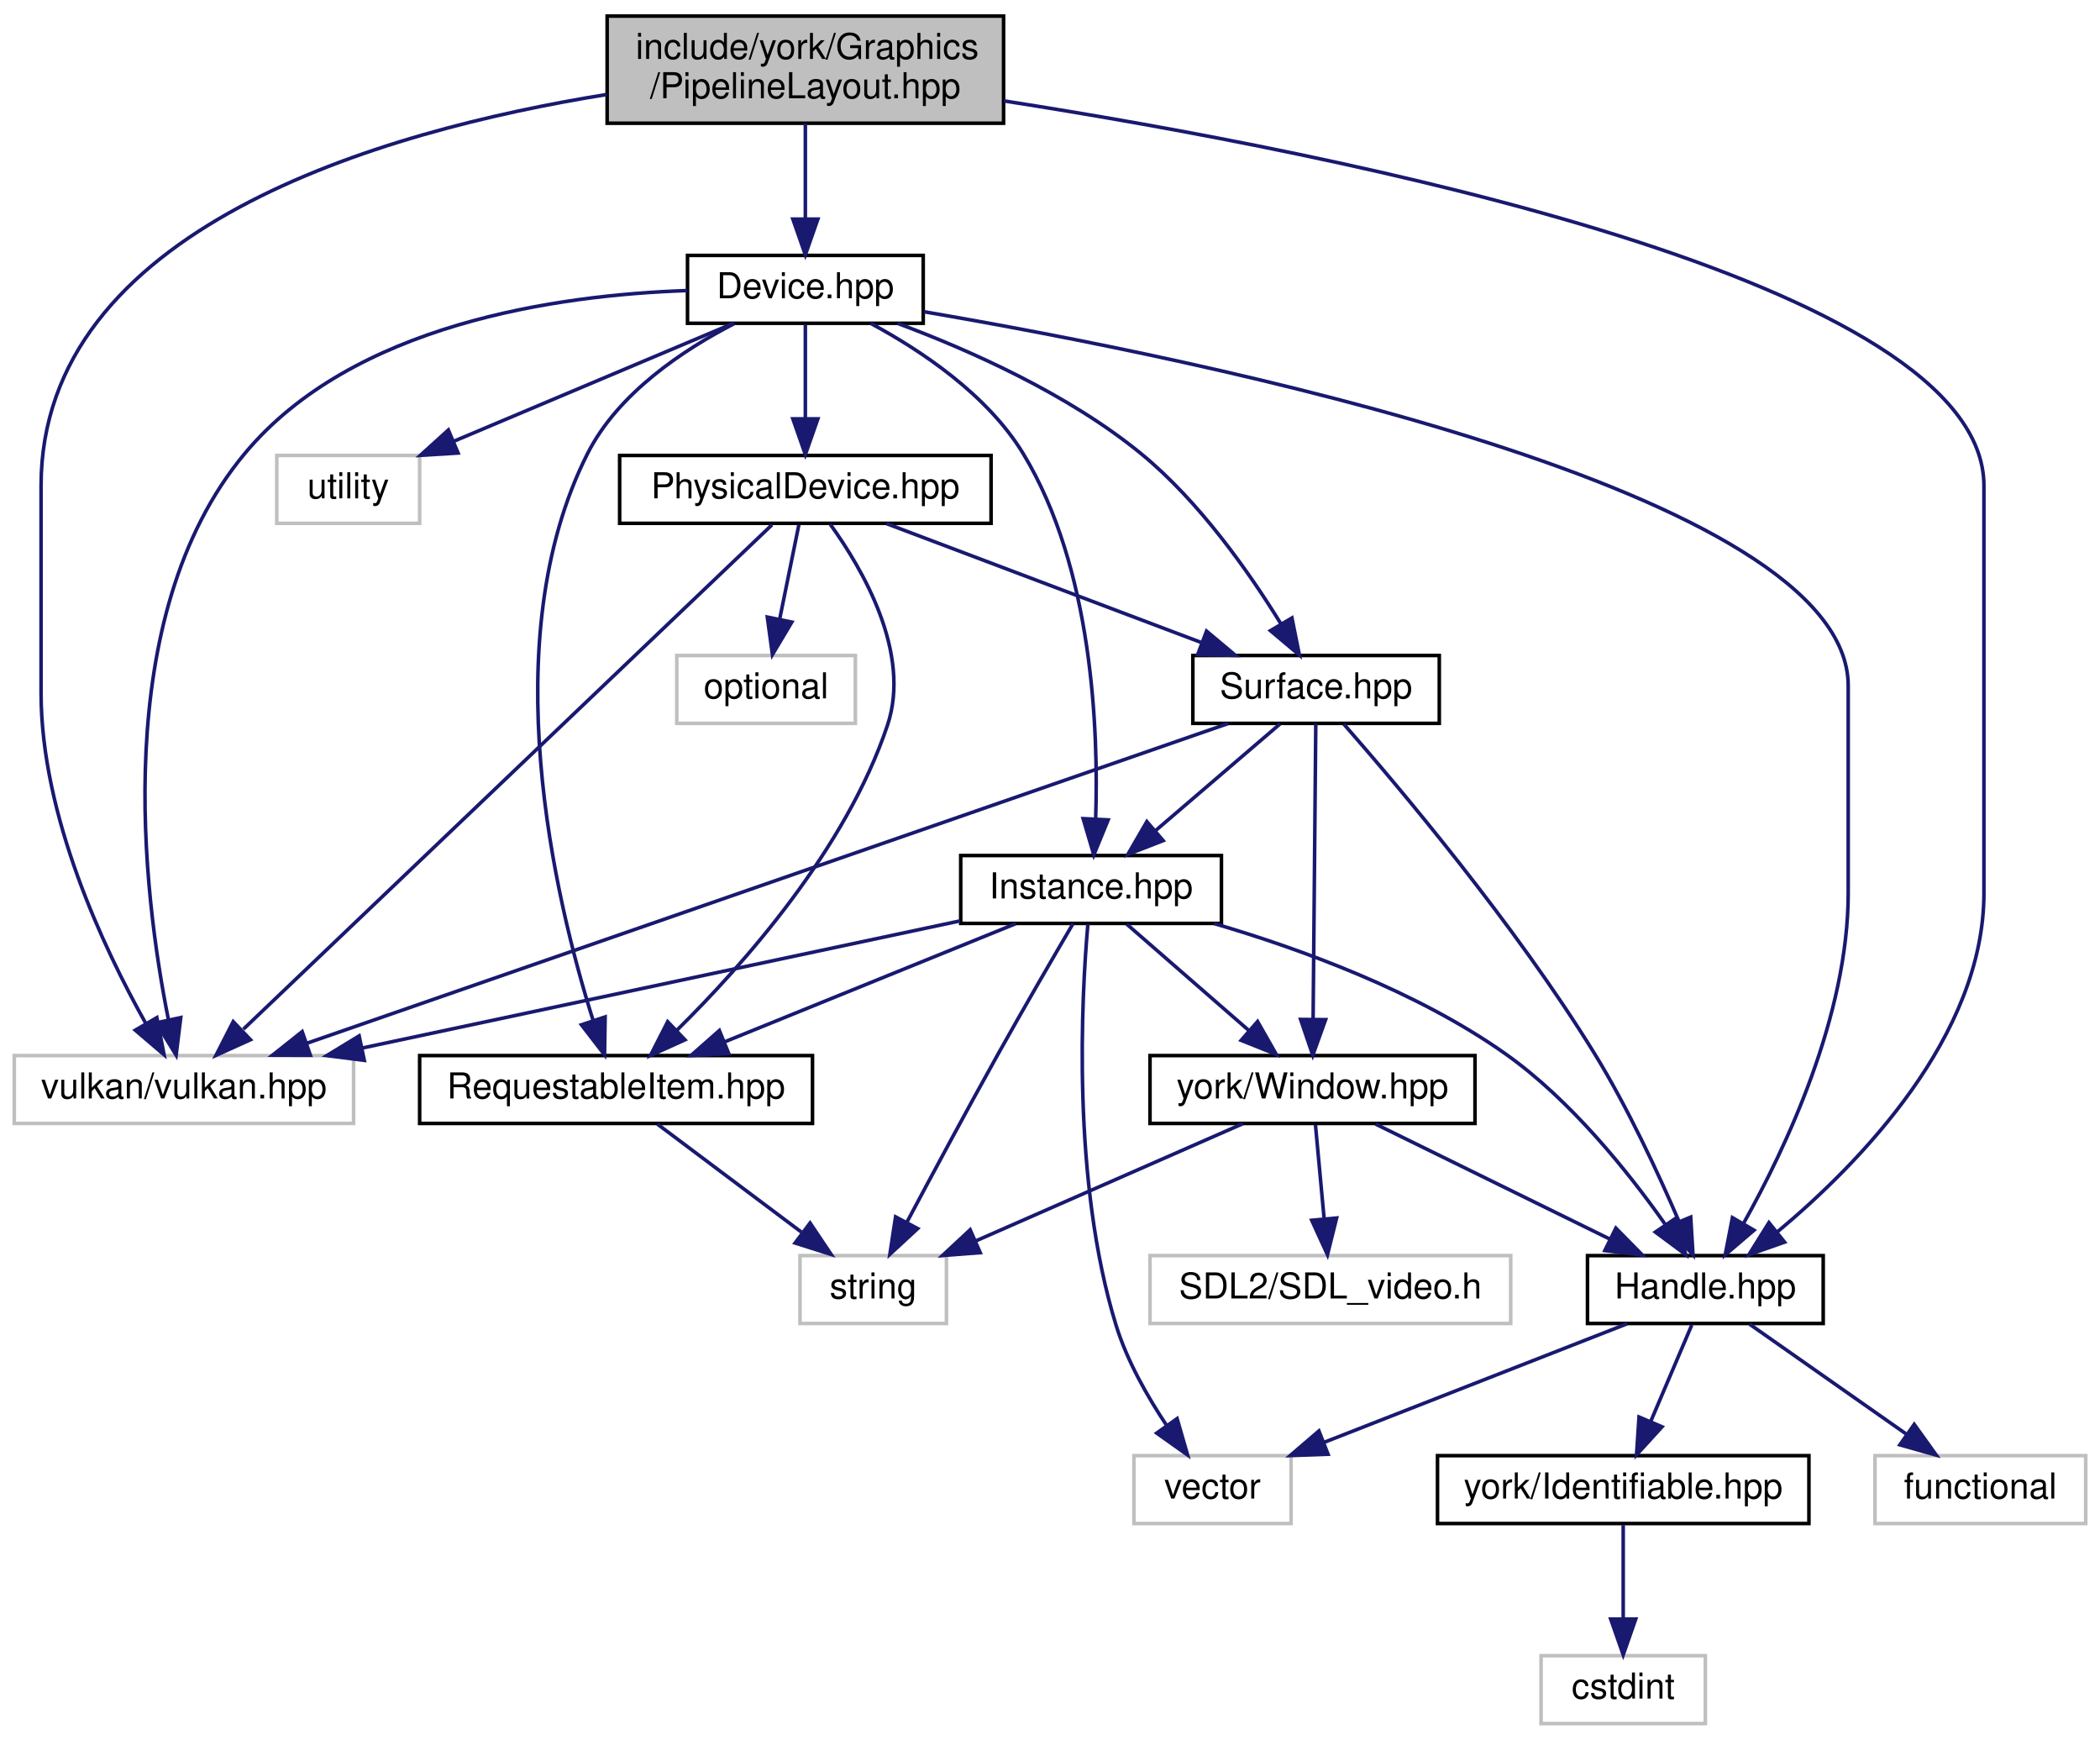
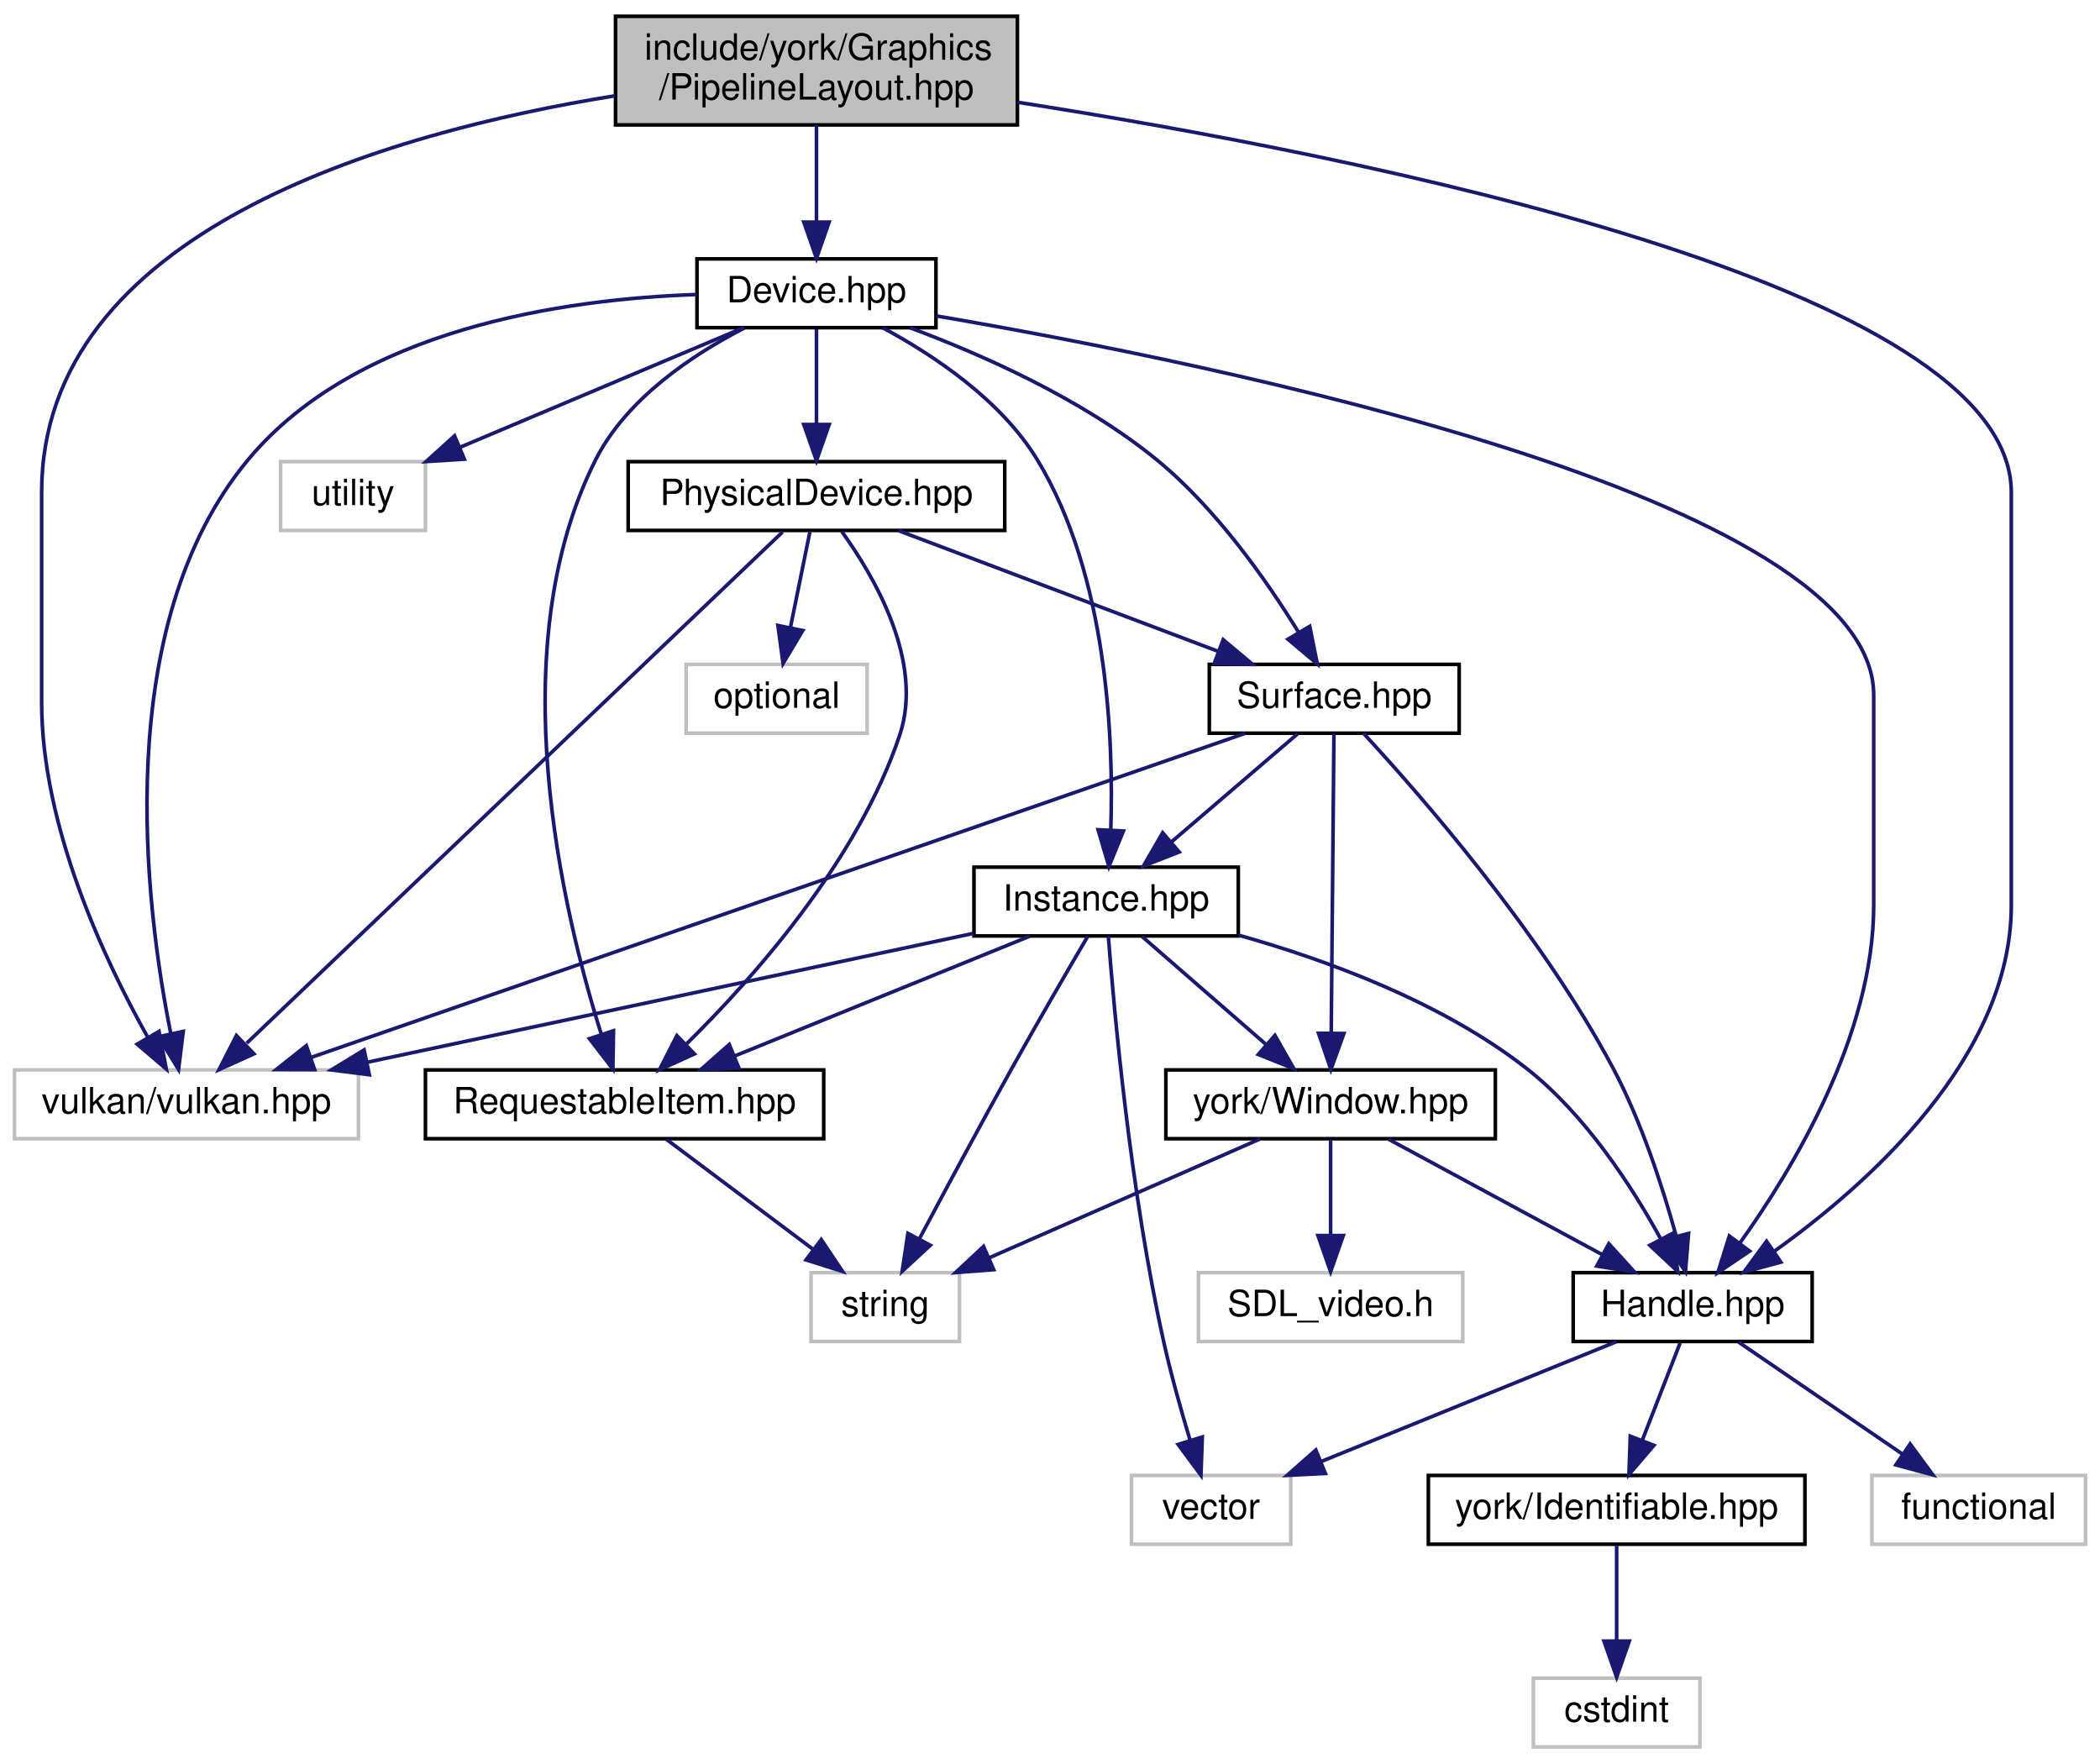
- <svg xmlns="http://www.w3.org/2000/svg" xmlns:xlink="http://www.w3.org/1999/xlink" width="588pt" height="487pt" viewBox="0.00 0.00 588.00 487.00">
+ <svg xmlns="http://www.w3.org/2000/svg" xmlns:xlink="http://www.w3.org/1999/xlink" width="580pt" height="487pt" viewBox="0.00 0.00 580.00 487.00">
  <g id="graph0" class="graph" transform="scale(1 1) rotate(0) translate(4 483)">
    <g id="node1" class="node">
      <g id="a_node1">
        <a xlink:title=" ">
          <polygon fill="#bfbfbf" stroke="black" points="166,-448.5 166,-478.5 277,-478.5 277,-448.5 166,-448.5" />
          <text text-anchor="start" x="174" y="-466.5" font-family="Helvetica,sans-Serif" font-size="10.00">include/york/Graphics</text>
          <text text-anchor="middle" x="221.5" y="-455.5" font-family="Helvetica,sans-Serif" font-size="10.00">/PipelineLayout.hpp</text>
        </a>
      </g>
    </g>
    <g id="node2" class="node">
      <g id="a_node2">
        <a xlink:title=" ">
          <polygon fill="none" stroke="#bfbfbf" points="0,-168.5 0,-187.5 95,-187.5 95,-168.5 0,-168.5" />
          <text text-anchor="middle" x="47.5" y="-175.5" font-family="Helvetica,sans-Serif" font-size="10.00">vulkan/vulkan.hpp</text>
        </a>
      </g>
    </g>
    <g id="edge1" class="edge">
      <path fill="none" stroke="midnightblue" d="M165.83,-456.54C102.43,-446.32 7.5,-418.98 7.5,-347 7.5,-347 7.5,-347 7.5,-289 7.5,-254.62 24.97,-217.63 36.82,-196.5" />
      <polygon fill="midnightblue" stroke="midnightblue" points="39.92,-198.13 41.94,-187.73 33.88,-194.61 39.92,-198.13" />
    </g>
    <g id="node3" class="node">
      <g id="a_node3">
        <a xlink:href="_device_8hpp.html" target="_top" xlink:title=" ">
          <polygon fill="none" stroke="black" points="188.5,-392.5 188.5,-411.5 254.5,-411.5 254.5,-392.5 188.5,-392.5" />
          <text text-anchor="middle" x="221.5" y="-399.5" font-family="Helvetica,sans-Serif" font-size="10.00">Device.hpp</text>
        </a>
      </g>
    </g>
    <g id="edge2" class="edge">
      <path fill="none" stroke="midnightblue" d="M221.5,-448.4C221.5,-440.47 221.5,-430.46 221.5,-421.86" />
      <polygon fill="midnightblue" stroke="midnightblue" points="225,-421.66 221.5,-411.66 218,-421.66 225,-421.66" />
    </g>
    <g id="node5" class="node">
      <g id="a_node5">
        <a xlink:href="_handle_8hpp.html" target="_top" xlink:title="Contains the declarations for the Handle classes which form the basis of our Vulkan implementation.">
-           <polygon fill="none" stroke="black" points="440.5,-112.5 440.5,-131.5 506.5,-131.5 506.5,-112.5 440.5,-112.5" />
-           <text text-anchor="middle" x="473.5" y="-119.5" font-family="Helvetica,sans-Serif" font-size="10.00">Handle.hpp</text>
+           <polygon fill="none" stroke="black" points="430.5,-112.5 430.5,-131.5 496.5,-131.5 496.5,-112.5 430.5,-112.5" />
+           <text text-anchor="middle" x="463.5" y="-119.5" font-family="Helvetica,sans-Serif" font-size="10.00">Handle.hpp</text>
        </a>
      </g>
    </g>
    <g id="edge32" class="edge">
-       <path fill="none" stroke="midnightblue" d="M277.11,-454.75C371.15,-440.07 551.5,-404.44 551.5,-347 551.5,-347 551.5,-347 551.5,-233 551.5,-192.97 516.7,-157.34 493.59,-138.09" />
-       <polygon fill="midnightblue" stroke="midnightblue" points="495.68,-135.28 485.69,-131.76 491.3,-140.74 495.68,-135.28" />
+       <path fill="none" stroke="midnightblue" d="M277.11,-454.75C371.15,-440.07 551.5,-404.44 551.5,-347 551.5,-347 551.5,-347 551.5,-233 551.5,-191.03 511.96,-155.9 485.89,-137.3" />
+       <polygon fill="midnightblue" stroke="midnightblue" points="487.86,-134.41 477.64,-131.64 483.9,-140.18 487.86,-134.41" />
    </g>
    <g id="edge4" class="edge">
      <path fill="none" stroke="midnightblue" d="M188.42,-401.66C152.02,-400.42 94.69,-392.3 64.5,-356 26.39,-310.17 36.1,-232.77 43.17,-197.5" />
      <polygon fill="midnightblue" stroke="midnightblue" points="46.61,-198.14 45.31,-187.63 39.77,-196.66 46.61,-198.14" />
    </g>
    <g id="node4" class="node">
      <g id="a_node4">
        <a xlink:title=" ">
          <polygon fill="none" stroke="#bfbfbf" points="73.5,-336.5 73.5,-355.5 113.5,-355.5 113.5,-336.5 73.5,-336.5" />
          <text text-anchor="middle" x="93.5" y="-343.5" font-family="Helvetica,sans-Serif" font-size="10.00">utility</text>
        </a>
      </g>
    </g>
    <g id="edge3" class="edge">
      <path fill="none" stroke="midnightblue" d="M201.22,-392.44C180.15,-383.56 146.98,-369.56 123.01,-359.45" />
      <polygon fill="midnightblue" stroke="midnightblue" points="124.26,-356.18 113.69,-355.52 121.54,-362.63 124.26,-356.18" />
    </g>
    <g id="edge5" class="edge">
-       <path fill="none" stroke="midnightblue" d="M254.71,-395.73C331.24,-382.66 513.5,-345.78 513.5,-291 513.5,-291 513.5,-291 513.5,-233 513.5,-198.62 496.03,-161.63 484.18,-140.5" />
-       <polygon fill="midnightblue" stroke="midnightblue" points="487.12,-138.61 479.06,-131.73 481.08,-142.13 487.12,-138.61" />
+       <path fill="none" stroke="midnightblue" d="M254.71,-395.73C331.24,-382.66 513.5,-345.78 513.5,-291 513.5,-291 513.5,-291 513.5,-233 513.5,-197.18 491.26,-160.21 476.45,-139.56" />
+       <polygon fill="midnightblue" stroke="midnightblue" points="479.23,-137.45 470.45,-131.52 473.62,-141.63 479.23,-137.45" />
    </g>
    <g id="node10" class="node">
      <g id="a_node10">
        <a xlink:href="_instance_8hpp.html" target="_top" xlink:title=" ">
          <polygon fill="none" stroke="black" points="265,-224.5 265,-243.5 338,-243.5 338,-224.5 265,-224.5" />
          <text text-anchor="middle" x="301.5" y="-231.5" font-family="Helvetica,sans-Serif" font-size="10.00">Instance.hpp</text>
        </a>
      </g>
    </g>
    <g id="edge10" class="edge">
      <path fill="none" stroke="midnightblue" d="M239.8,-392.47C253.84,-384.92 272.46,-372.54 282.5,-356 301.92,-324 303.62,-278.79 302.78,-253.67" />
      <polygon fill="midnightblue" stroke="midnightblue" points="306.28,-253.48 302.27,-243.67 299.28,-253.83 306.28,-253.48" />
    </g>
    <g id="node12" class="node">
      <g id="a_node12">
        <a xlink:href="_requestable_item_8hpp.html" target="_top" xlink:title=" ">
          <polygon fill="none" stroke="black" points="113.5,-168.5 113.5,-187.5 223.5,-187.5 223.5,-168.5 113.5,-168.5" />
          <text text-anchor="middle" x="168.5" y="-175.5" font-family="Helvetica,sans-Serif" font-size="10.00">RequestableItem.hpp</text>
        </a>
      </g>
    </g>
    <g id="edge30" class="edge">
      <path fill="none" stroke="midnightblue" d="M201.59,-392.41C187.28,-385.04 169.04,-372.92 160.5,-356 134.09,-303.7 151.41,-231.24 162,-197.58" />
      <polygon fill="midnightblue" stroke="midnightblue" points="165.44,-198.32 165.27,-187.73 158.8,-196.12 165.44,-198.32" />
    </g>
    <g id="node15" class="node">
      <g id="a_node15">
        <a xlink:href="_physical_device_8hpp.html" target="_top" xlink:title=" ">
          <polygon fill="none" stroke="black" points="169.5,-336.5 169.5,-355.5 273.5,-355.5 273.5,-336.5 169.5,-336.5" />
          <text text-anchor="middle" x="221.5" y="-343.5" font-family="Helvetica,sans-Serif" font-size="10.00">PhysicalDevice.hpp</text>
        </a>
      </g>
    </g>
    <g id="edge21" class="edge">
      <path fill="none" stroke="midnightblue" d="M221.5,-392.08C221.5,-385.01 221.5,-374.86 221.5,-365.99" />
      <polygon fill="midnightblue" stroke="midnightblue" points="225,-365.75 221.5,-355.75 218,-365.75 225,-365.75" />
    </g>
    <g id="node17" class="node">
      <g id="a_node17">
        <a xlink:href="_surface_8hpp.html" target="_top" xlink:title=" ">
          <polygon fill="none" stroke="black" points="330,-280.5 330,-299.5 399,-299.5 399,-280.5 330,-280.5" />
          <text text-anchor="middle" x="364.5" y="-287.5" font-family="Helvetica,sans-Serif" font-size="10.00">Surface.hpp</text>
        </a>
      </g>
    </g>
    <g id="edge31" class="edge">
      <path fill="none" stroke="midnightblue" d="M247.33,-392.48C267.36,-385.01 295.05,-372.73 315.5,-356 331.85,-342.62 345.82,-322.7 354.61,-308.44" />
      <polygon fill="midnightblue" stroke="midnightblue" points="357.74,-310.01 359.83,-299.63 351.72,-306.45 357.74,-310.01" />
    </g>
    <g id="node6" class="node">
      <g id="a_node6">
        <a xlink:title=" ">
-           <polygon fill="none" stroke="#bfbfbf" points="313.5,-56.5 313.5,-75.5 357.5,-75.5 357.5,-56.5 313.5,-56.5" />
-           <text text-anchor="middle" x="335.5" y="-63.5" font-family="Helvetica,sans-Serif" font-size="10.00">vector</text>
+           <polygon fill="none" stroke="#bfbfbf" points="308.5,-56.5 308.5,-75.5 352.5,-75.5 352.5,-56.5 308.5,-56.5" />
+           <text text-anchor="middle" x="330.5" y="-63.5" font-family="Helvetica,sans-Serif" font-size="10.00">vector</text>
        </a>
      </g>
    </g>
    <g id="edge6" class="edge">
-       <path fill="none" stroke="midnightblue" d="M451.63,-112.44C428.72,-103.48 392.52,-89.31 366.63,-79.18" />
-       <polygon fill="midnightblue" stroke="midnightblue" points="367.85,-75.9 357.26,-75.52 365.3,-82.42 367.85,-75.9" />
+       <path fill="none" stroke="midnightblue" d="M442.43,-112.44C420.44,-103.52 385.77,-89.44 360.84,-79.32" />
+       <polygon fill="midnightblue" stroke="midnightblue" points="362.06,-76.04 351.48,-75.52 359.42,-82.52 362.06,-76.04" />
    </g>
    <g id="node7" class="node">
      <g id="a_node7">
        <a xlink:title=" ">
-           <polygon fill="none" stroke="#bfbfbf" points="521,-56.5 521,-75.5 580,-75.5 580,-56.5 521,-56.5" />
-           <text text-anchor="middle" x="550.5" y="-63.5" font-family="Helvetica,sans-Serif" font-size="10.00">functional</text>
+           <polygon fill="none" stroke="#bfbfbf" points="513,-56.5 513,-75.5 572,-75.5 572,-56.5 513,-56.5" />
+           <text text-anchor="middle" x="542.5" y="-63.5" font-family="Helvetica,sans-Serif" font-size="10.00">functional</text>
        </a>
      </g>
    </g>
    <g id="edge7" class="edge">
-       <path fill="none" stroke="midnightblue" d="M485.87,-112.32C497.66,-104.06 515.63,-91.45 529.64,-81.63" />
-       <polygon fill="midnightblue" stroke="midnightblue" points="531.98,-84.26 538.16,-75.65 527.96,-78.53 531.98,-84.26" />
+       <path fill="none" stroke="midnightblue" d="M476.19,-112.32C488.4,-103.98 507.08,-91.21 521.5,-81.35" />
+       <polygon fill="midnightblue" stroke="midnightblue" points="523.56,-84.19 529.84,-75.65 519.61,-78.41 523.56,-84.19" />
    </g>
    <g id="node8" class="node">
      <g id="a_node8">
        <a xlink:href="_identifiable_8hpp.html" target="_top" xlink:title=" ">
-           <polygon fill="none" stroke="black" points="398.5,-56.5 398.5,-75.5 502.5,-75.5 502.5,-56.5 398.5,-56.5" />
-           <text text-anchor="middle" x="450.5" y="-63.5" font-family="Helvetica,sans-Serif" font-size="10.00">york/Identifiable.hpp</text>
+           <polygon fill="none" stroke="black" points="390.5,-56.5 390.5,-75.5 494.5,-75.5 494.5,-56.5 390.5,-56.5" />
+           <text text-anchor="middle" x="442.5" y="-63.5" font-family="Helvetica,sans-Serif" font-size="10.00">york/Identifiable.hpp</text>
        </a>
      </g>
    </g>
    <g id="edge8" class="edge">
-       <path fill="none" stroke="midnightblue" d="M469.7,-112.08C466.59,-104.77 462.08,-94.18 458.21,-85.1" />
-       <polygon fill="midnightblue" stroke="midnightblue" points="461.37,-83.58 454.23,-75.75 454.93,-86.32 461.37,-83.58" />
+       <path fill="none" stroke="midnightblue" d="M460.03,-112.08C457.19,-104.77 453.07,-94.18 449.54,-85.1" />
+       <polygon fill="midnightblue" stroke="midnightblue" points="452.79,-83.8 445.9,-75.75 446.27,-86.34 452.79,-83.8" />
    </g>
    <g id="node9" class="node">
      <g id="a_node9">
        <a xlink:title=" ">
-           <polygon fill="none" stroke="#bfbfbf" points="427.5,-0.5 427.5,-19.5 473.5,-19.5 473.5,-0.5 427.5,-0.5" />
-           <text text-anchor="middle" x="450.5" y="-7.5" font-family="Helvetica,sans-Serif" font-size="10.00">cstdint</text>
+           <polygon fill="none" stroke="#bfbfbf" points="419.5,-0.5 419.5,-19.5 465.5,-19.5 465.5,-0.5 419.5,-0.5" />
+           <text text-anchor="middle" x="442.5" y="-7.5" font-family="Helvetica,sans-Serif" font-size="10.00">cstdint</text>
        </a>
      </g>
    </g>
    <g id="edge9" class="edge">
-       <path fill="none" stroke="midnightblue" d="M450.5,-56.08C450.5,-49.01 450.5,-38.86 450.5,-29.99" />
-       <polygon fill="midnightblue" stroke="midnightblue" points="454,-29.75 450.5,-19.75 447,-29.75 454,-29.75" />
+       <path fill="none" stroke="midnightblue" d="M442.5,-56.08C442.5,-49.01 442.5,-38.86 442.5,-29.99" />
+       <polygon fill="midnightblue" stroke="midnightblue" points="446,-29.75 442.5,-19.75 439,-29.75 446,-29.75" />
    </g>
    <g id="edge13" class="edge">
      <path fill="none" stroke="midnightblue" d="M264.84,-225.21C220.75,-215.83 146.56,-200.06 97.31,-189.59" />
      <polygon fill="midnightblue" stroke="midnightblue" points="98.01,-186.16 87.5,-187.5 96.56,-193.01 98.01,-186.16" />
    </g>
    <g id="edge14" class="edge">
-       <path fill="none" stroke="midnightblue" d="M335.89,-224.48C360.19,-217.35 392.71,-205.51 417.5,-188 435.86,-175.03 452.04,-154.76 462.23,-140.3" />
-       <polygon fill="midnightblue" stroke="midnightblue" points="465.29,-142.02 468.02,-131.78 459.5,-138.09 465.29,-142.02" />
+       <path fill="none" stroke="midnightblue" d="M338,-224.74C362.36,-217.89 394.08,-206.27 417.5,-188 433.8,-175.29 446.75,-155.26 454.7,-140.79" />
+       <polygon fill="midnightblue" stroke="midnightblue" points="457.86,-142.3 459.39,-131.82 451.66,-139.06 457.86,-142.3" />
    </g>
    <g id="edge12" class="edge">
-       <path fill="none" stroke="midnightblue" d="M300.6,-224.24C298.83,-203.96 296.04,-152.42 308.5,-112 311.58,-102.01 317.33,-91.93 322.73,-83.85" />
-       <polygon fill="midnightblue" stroke="midnightblue" points="325.59,-85.87 328.52,-75.69 319.88,-81.82 325.59,-85.87" />
+       <path fill="none" stroke="midnightblue" d="M302.11,-224.4C303.64,-204.45 308.19,-153.56 317.5,-112 319.5,-103.06 322.26,-93.28 324.72,-85.12" />
+       <polygon fill="midnightblue" stroke="midnightblue" points="328.07,-86.13 327.69,-75.55 321.38,-84.06 328.07,-86.13" />
    </g>
    <g id="node11" class="node">
      <g id="a_node11">
        <a xlink:title=" ">
          <polygon fill="none" stroke="#bfbfbf" points="220,-112.5 220,-131.5 261,-131.5 261,-112.5 220,-112.5" />
          <text text-anchor="middle" x="240.5" y="-119.5" font-family="Helvetica,sans-Serif" font-size="10.00">string</text>
        </a>
      </g>
    </g>
    <g id="edge11" class="edge">
      <path fill="none" stroke="midnightblue" d="M296.44,-224.42C291.14,-215.39 282.62,-200.76 275.5,-188 266.64,-172.12 256.86,-153.89 249.89,-140.78" />
      <polygon fill="midnightblue" stroke="midnightblue" points="252.95,-139.07 245.17,-131.88 246.76,-142.35 252.95,-139.07" />
    </g>
    <g id="edge15" class="edge">
      <path fill="none" stroke="midnightblue" d="M280.43,-224.44C258.44,-215.52 223.77,-201.44 198.84,-191.32" />
      <polygon fill="midnightblue" stroke="midnightblue" points="200.06,-188.04 189.48,-187.52 197.42,-194.52 200.06,-188.04" />
    </g>
    <g id="node13" class="node">
      <g id="a_node13">
        <a xlink:href="_window_8hpp.html" target="_top" xlink:title=" ">
          <polygon fill="none" stroke="black" points="318,-168.5 318,-187.5 409,-187.5 409,-168.5 318,-168.5" />
          <text text-anchor="middle" x="363.5" y="-175.5" font-family="Helvetica,sans-Serif" font-size="10.00">york/Window.hpp</text>
        </a>
      </g>
    </g>
    <g id="edge17" class="edge">
      <path fill="none" stroke="midnightblue" d="M311.46,-224.32C320.63,-216.34 334.44,-204.31 345.53,-194.65" />
      <polygon fill="midnightblue" stroke="midnightblue" points="348.12,-197.04 353.36,-187.83 343.52,-191.76 348.12,-197.04" />
    </g>
    <g id="edge16" class="edge">
      <path fill="none" stroke="midnightblue" d="M180.07,-168.32C190.92,-160.18 207.38,-147.84 220.38,-138.09" />
      <polygon fill="midnightblue" stroke="midnightblue" points="222.82,-140.63 228.72,-131.83 218.62,-135.03 222.82,-140.63" />
    </g>
    <g id="edge20" class="edge">
-       <path fill="none" stroke="midnightblue" d="M381.17,-168.32C398.89,-159.62 426.4,-146.12 446.79,-136.11" />
-       <polygon fill="midnightblue" stroke="midnightblue" points="448.44,-139.2 455.87,-131.65 445.35,-132.92 448.44,-139.2" />
+       <path fill="none" stroke="midnightblue" d="M379.57,-168.32C395.46,-159.74 420.01,-146.49 438.46,-136.52" />
+       <polygon fill="midnightblue" stroke="midnightblue" points="440.34,-139.49 447.47,-131.65 437.01,-133.33 440.34,-139.49" />
    </g>
    <g id="edge18" class="edge">
      <path fill="none" stroke="midnightblue" d="M344.01,-168.44C323.86,-159.6 292.18,-145.69 269.17,-135.59" />
      <polygon fill="midnightblue" stroke="midnightblue" points="270.46,-132.33 259.9,-131.52 267.65,-138.74 270.46,-132.33" />
    </g>
    <g id="node14" class="node">
      <g id="a_node14">
        <a xlink:title=" ">
-           <polygon fill="none" stroke="#bfbfbf" points="318,-112.5 318,-131.5 419,-131.5 419,-112.5 318,-112.5" />
-           <text text-anchor="middle" x="368.5" y="-119.5" font-family="Helvetica,sans-Serif" font-size="10.00">SDL2/SDL_video.h</text>
+           <polygon fill="none" stroke="#bfbfbf" points="327,-112.5 327,-131.5 400,-131.5 400,-112.5 327,-112.5" />
+           <text text-anchor="middle" x="363.5" y="-119.5" font-family="Helvetica,sans-Serif" font-size="10.00">SDL_video.h</text>
        </a>
      </g>
    </g>
    <g id="edge19" class="edge">
-       <path fill="none" stroke="midnightblue" d="M364.33,-168.08C364.98,-161.01 365.92,-150.86 366.74,-141.99" />
-       <polygon fill="midnightblue" stroke="midnightblue" points="370.25,-142.03 367.69,-131.75 363.28,-141.39 370.25,-142.03" />
+       <path fill="none" stroke="midnightblue" d="M363.5,-168.08C363.5,-161.01 363.5,-150.86 363.5,-141.99" />
+       <polygon fill="midnightblue" stroke="midnightblue" points="367,-141.75 363.5,-131.75 360,-141.75 367,-141.75" />
    </g>
    <g id="edge23" class="edge">
      <path fill="none" stroke="midnightblue" d="M212.15,-336.08C184.04,-309.27 100.11,-229.19 64.15,-194.89" />
      <polygon fill="midnightblue" stroke="midnightblue" points="66.13,-191.94 56.48,-187.57 61.3,-197 66.13,-191.94" />
    </g>
    <g id="edge29" class="edge">
      <path fill="none" stroke="midnightblue" d="M228.49,-336.2C237.5,-323.74 251.25,-300.21 244.5,-280 232.87,-245.22 204.04,-212.8 185.42,-194.49" />
      <polygon fill="midnightblue" stroke="midnightblue" points="187.79,-191.92 178.14,-187.54 182.95,-196.98 187.79,-191.92" />
    </g>
    <g id="node16" class="node">
      <g id="a_node16">
        <a xlink:title=" ">
          <polygon fill="none" stroke="#bfbfbf" points="185.5,-280.5 185.5,-299.5 235.5,-299.5 235.5,-280.5 185.5,-280.5" />
          <text text-anchor="middle" x="210.5" y="-287.5" font-family="Helvetica,sans-Serif" font-size="10.00">optional</text>
        </a>
      </g>
    </g>
    <g id="edge22" class="edge">
      <path fill="none" stroke="midnightblue" d="M219.68,-336.08C218.23,-328.93 216.13,-318.64 214.31,-309.69" />
      <polygon fill="midnightblue" stroke="midnightblue" points="217.71,-308.85 212.28,-299.75 210.85,-310.25 217.71,-308.85" />
    </g>
    <g id="edge24" class="edge">
      <path fill="none" stroke="midnightblue" d="M244.16,-336.44C267.9,-327.48 305.41,-313.31 332.24,-303.18" />
      <polygon fill="midnightblue" stroke="midnightblue" points="333.83,-306.32 341.95,-299.52 331.36,-299.77 333.83,-306.32" />
    </g>
    <g id="edge25" class="edge">
      <path fill="none" stroke="midnightblue" d="M339.89,-280.46C283.83,-261.01 146.51,-213.36 82.01,-190.98" />
      <polygon fill="midnightblue" stroke="midnightblue" points="82.91,-187.58 72.31,-187.61 80.61,-194.2 82.91,-187.58" />
    </g>
    <g id="edge27" class="edge">
-       <path fill="none" stroke="midnightblue" d="M372.28,-280.28C387.14,-263.33 420.1,-224.42 442.5,-188 451.8,-172.87 460.32,-154.52 466.07,-141.18" />
-       <polygon fill="midnightblue" stroke="midnightblue" points="469.4,-142.29 470.04,-131.72 462.95,-139.58 469.4,-142.29" />
+       <path fill="none" stroke="midnightblue" d="M372.56,-280.49C387.9,-263.9 421.52,-225.57 441.5,-188 449.37,-173.21 455.23,-155.05 458.92,-141.69" />
+       <polygon fill="midnightblue" stroke="midnightblue" points="462.37,-142.34 461.5,-131.78 455.59,-140.57 462.37,-142.34" />
    </g>
    <g id="edge28" class="edge">
      <path fill="none" stroke="midnightblue" d="M354.38,-280.32C344.97,-272.26 330.76,-260.08 319.43,-250.37" />
      <polygon fill="midnightblue" stroke="midnightblue" points="321.68,-247.68 311.81,-243.83 317.12,-253 321.68,-247.68" />
    </g>
    <g id="edge26" class="edge">
      <path fill="none" stroke="midnightblue" d="M364.42,-280.37C364.26,-262.62 363.89,-221.67 363.67,-197.6" />
      <polygon fill="midnightblue" stroke="midnightblue" points="367.17,-197.56 363.58,-187.59 360.17,-197.62 367.17,-197.56" />
    </g>
  </g>
</svg>
